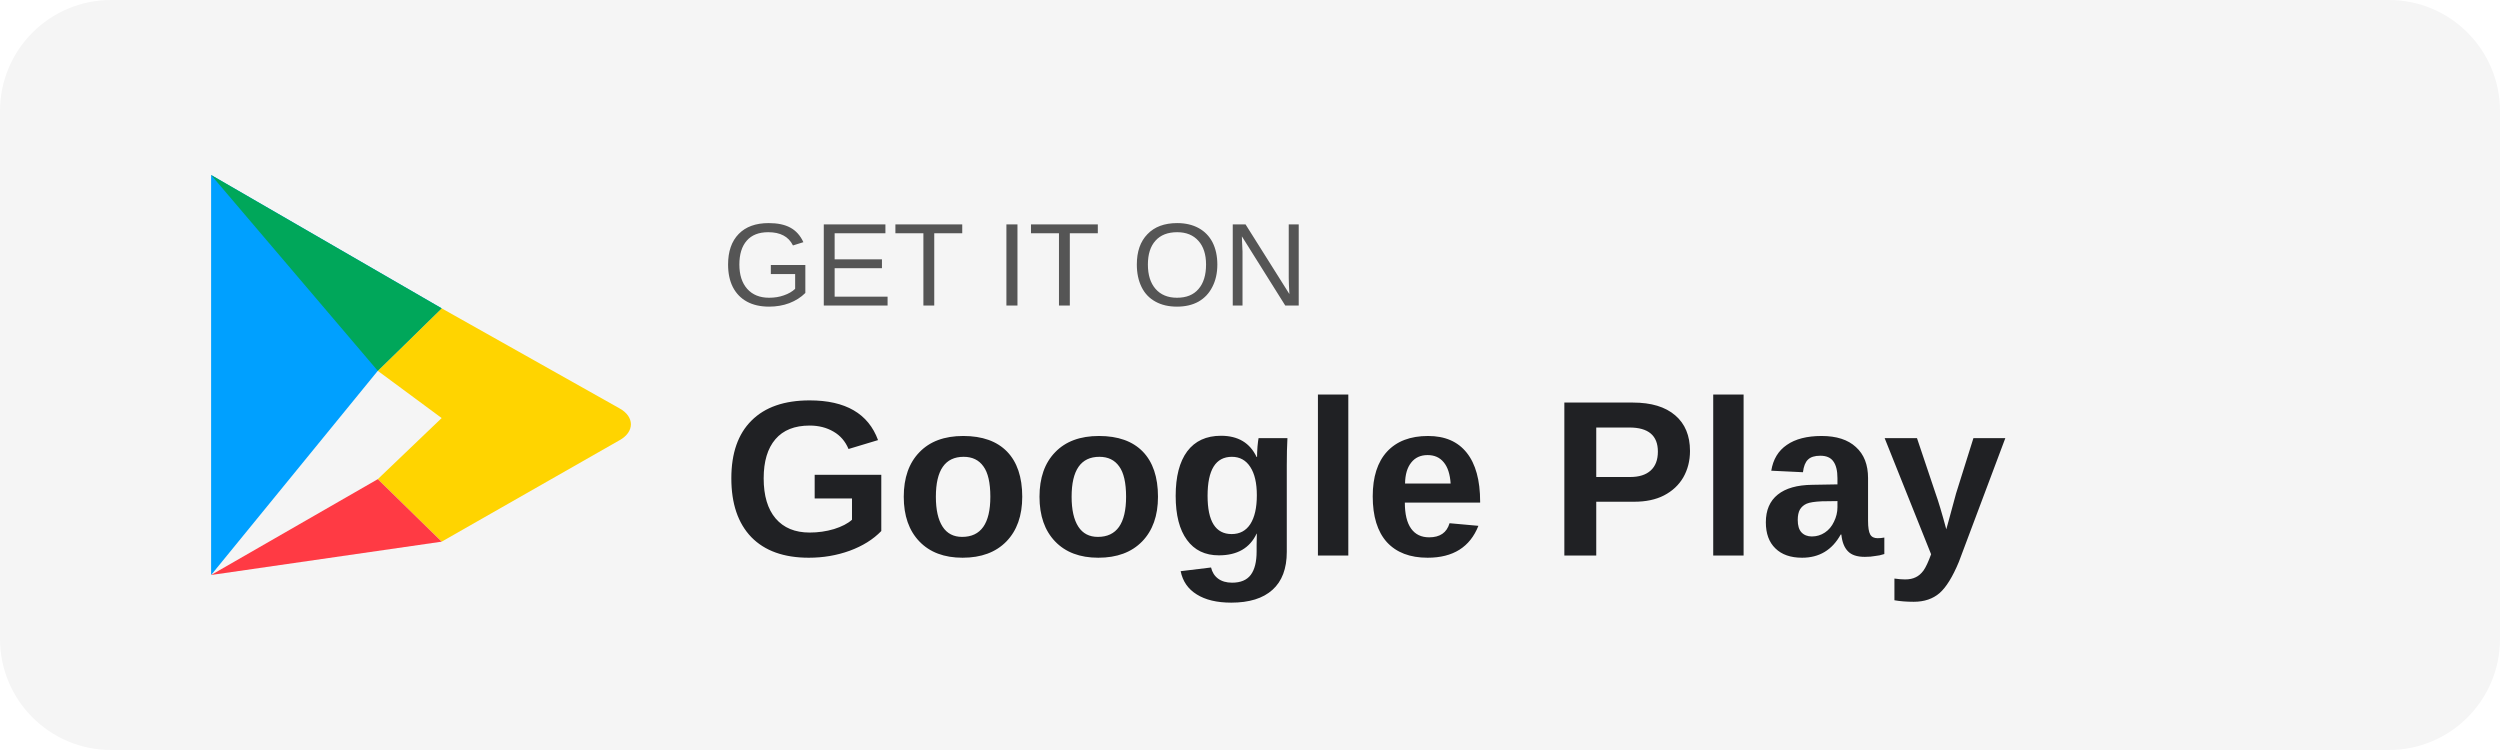
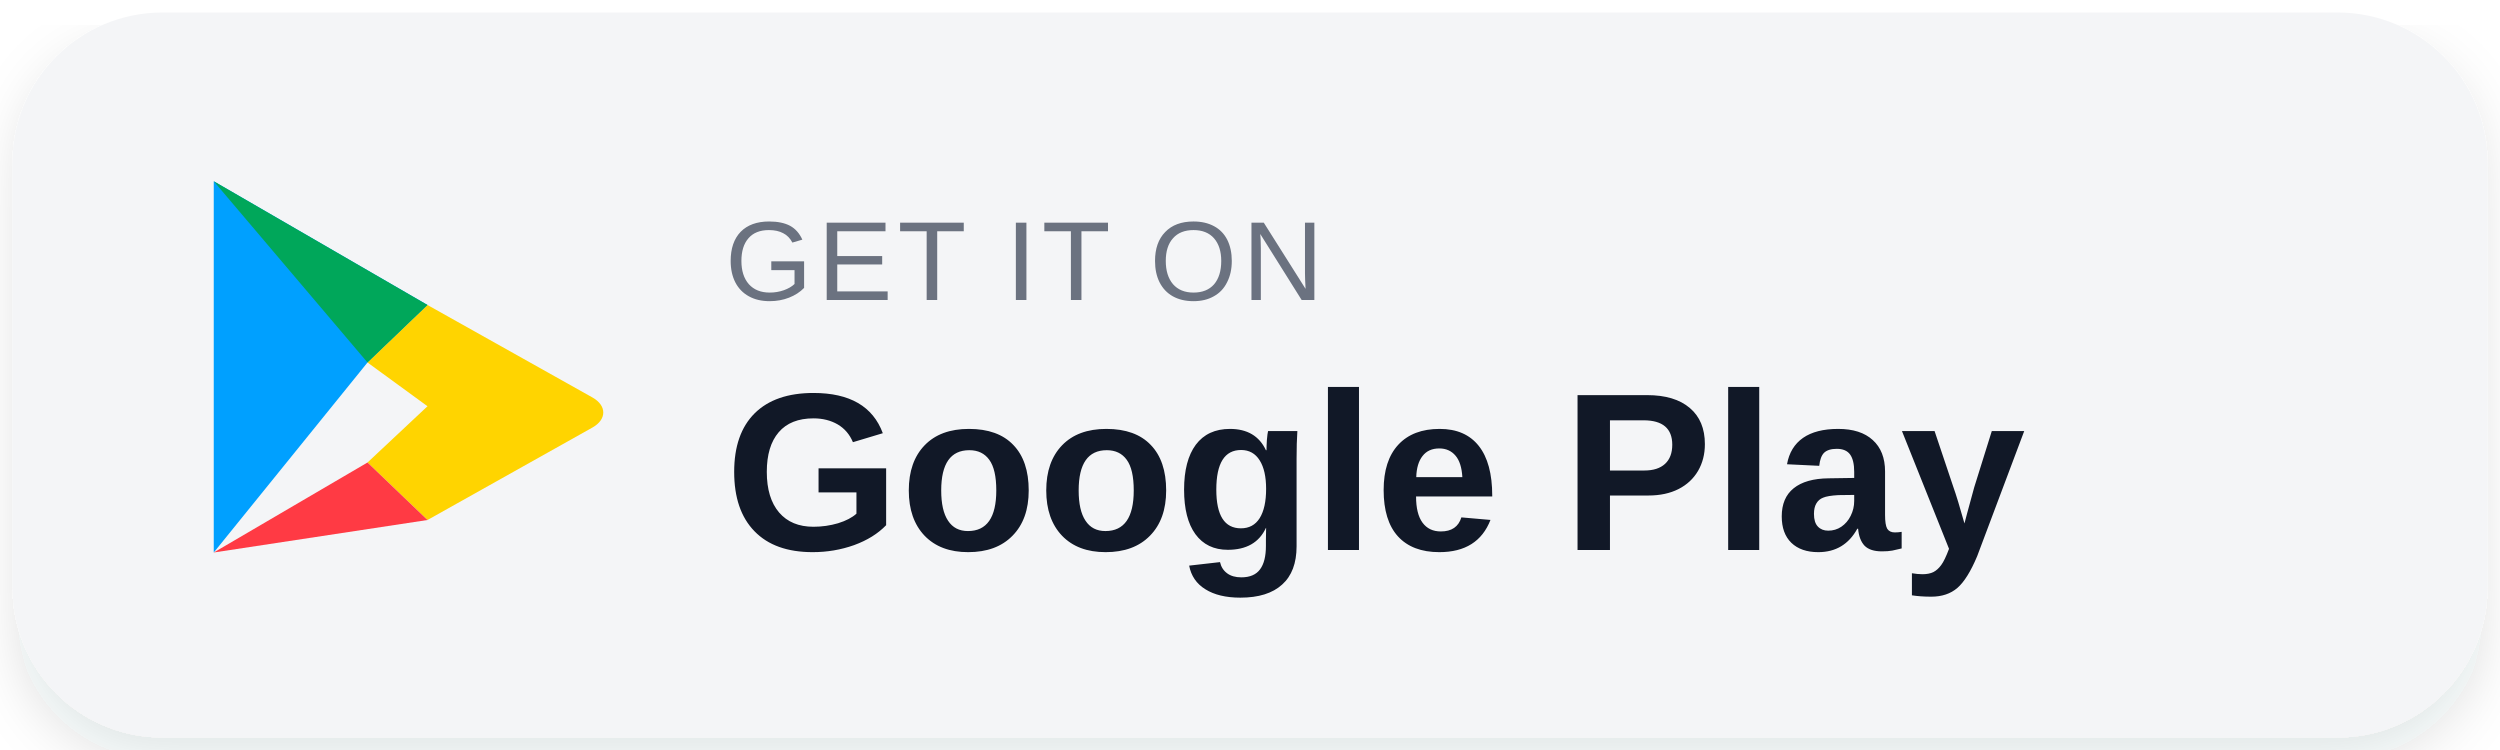
- <svg xmlns="http://www.w3.org/2000/svg" viewBox="0 0 180 54" role="img" aria-label="Google Play">
-   <rect width="180" height="54" rx="8" fill="#F5F5F5" />
-   <g transform="translate(14,11)">
-     <path fill="#00A0FF" d="M1.2 1.6 17.8 11.2 13.2 15.7 1.2 30.4Z" />
-     <path fill="#FFD400" d="M17.8 11.2 30.6 18.4c1.1.6 1.1 1.7 0 2.3L17.8 28.0 13.2 23.5 17.8 19.1 13.2 15.7Z" />
-     <path fill="#FF3A44" d="M1.2 30.4 13.2 23.5 17.8 28.0Z" />
-     <path fill="#00A75A" d="M1.2 1.6 13.2 15.7 17.8 11.2Z" />
+ <svg xmlns="http://www.w3.org/2000/svg" viewBox="0 0 200 60" role="img" aria-label="Google Play">
+   <defs>
+     <filter id="gpShadow" x="-8%" y="-12%" width="116%" height="140%">
+       <feDropShadow dx="0" dy="2" stdDeviation="2.2" flood-color="#1a2a3a" flood-opacity="0.12" />
+     </filter>
+   </defs>
+   <rect x="1" y="1" width="198" height="58" rx="12" fill="#F4F5F7" filter="url(#gpShadow)" />
+   <g transform="translate(16,13)">
+     <path fill="#00A0FF" d="M1.1 1.5 18.2 11.4 13.4 16 1.1 31.2Z" />
+     <path fill="#FFD400" d="M18.2 11.4 31.4 18.8c1.15.65 1.15 1.75 0 2.4L18.2 28.6 13.4 24 18.2 19.5 13.4 16Z" />
+     <path fill="#FF3A44" d="M1.1 31.2 13.4 24 18.2 28.6Z" />
+     <path fill="#00A75A" d="M1.1 1.5 13.4 16 18.2 11.4Z" />
  </g>
-   <text x="52" y="22" font-family="Arial, Helvetica, sans-serif" font-size="8.5" fill="#555">GET IT ON</text>
-   <text x="52" y="40" font-family="Arial, Helvetica, sans-serif" font-size="16" font-weight="700" fill="#202124">Google Play</text>
+   <text x="58" y="24" font-family="Arial, Helvetica, sans-serif" font-size="9" fill="#6B7280" letter-spacing="0.4">GET IT ON</text>
+   <text x="58" y="44" font-family="Arial, Helvetica, sans-serif" font-size="18" font-weight="700" fill="#111827">Google Play</text>
</svg>
